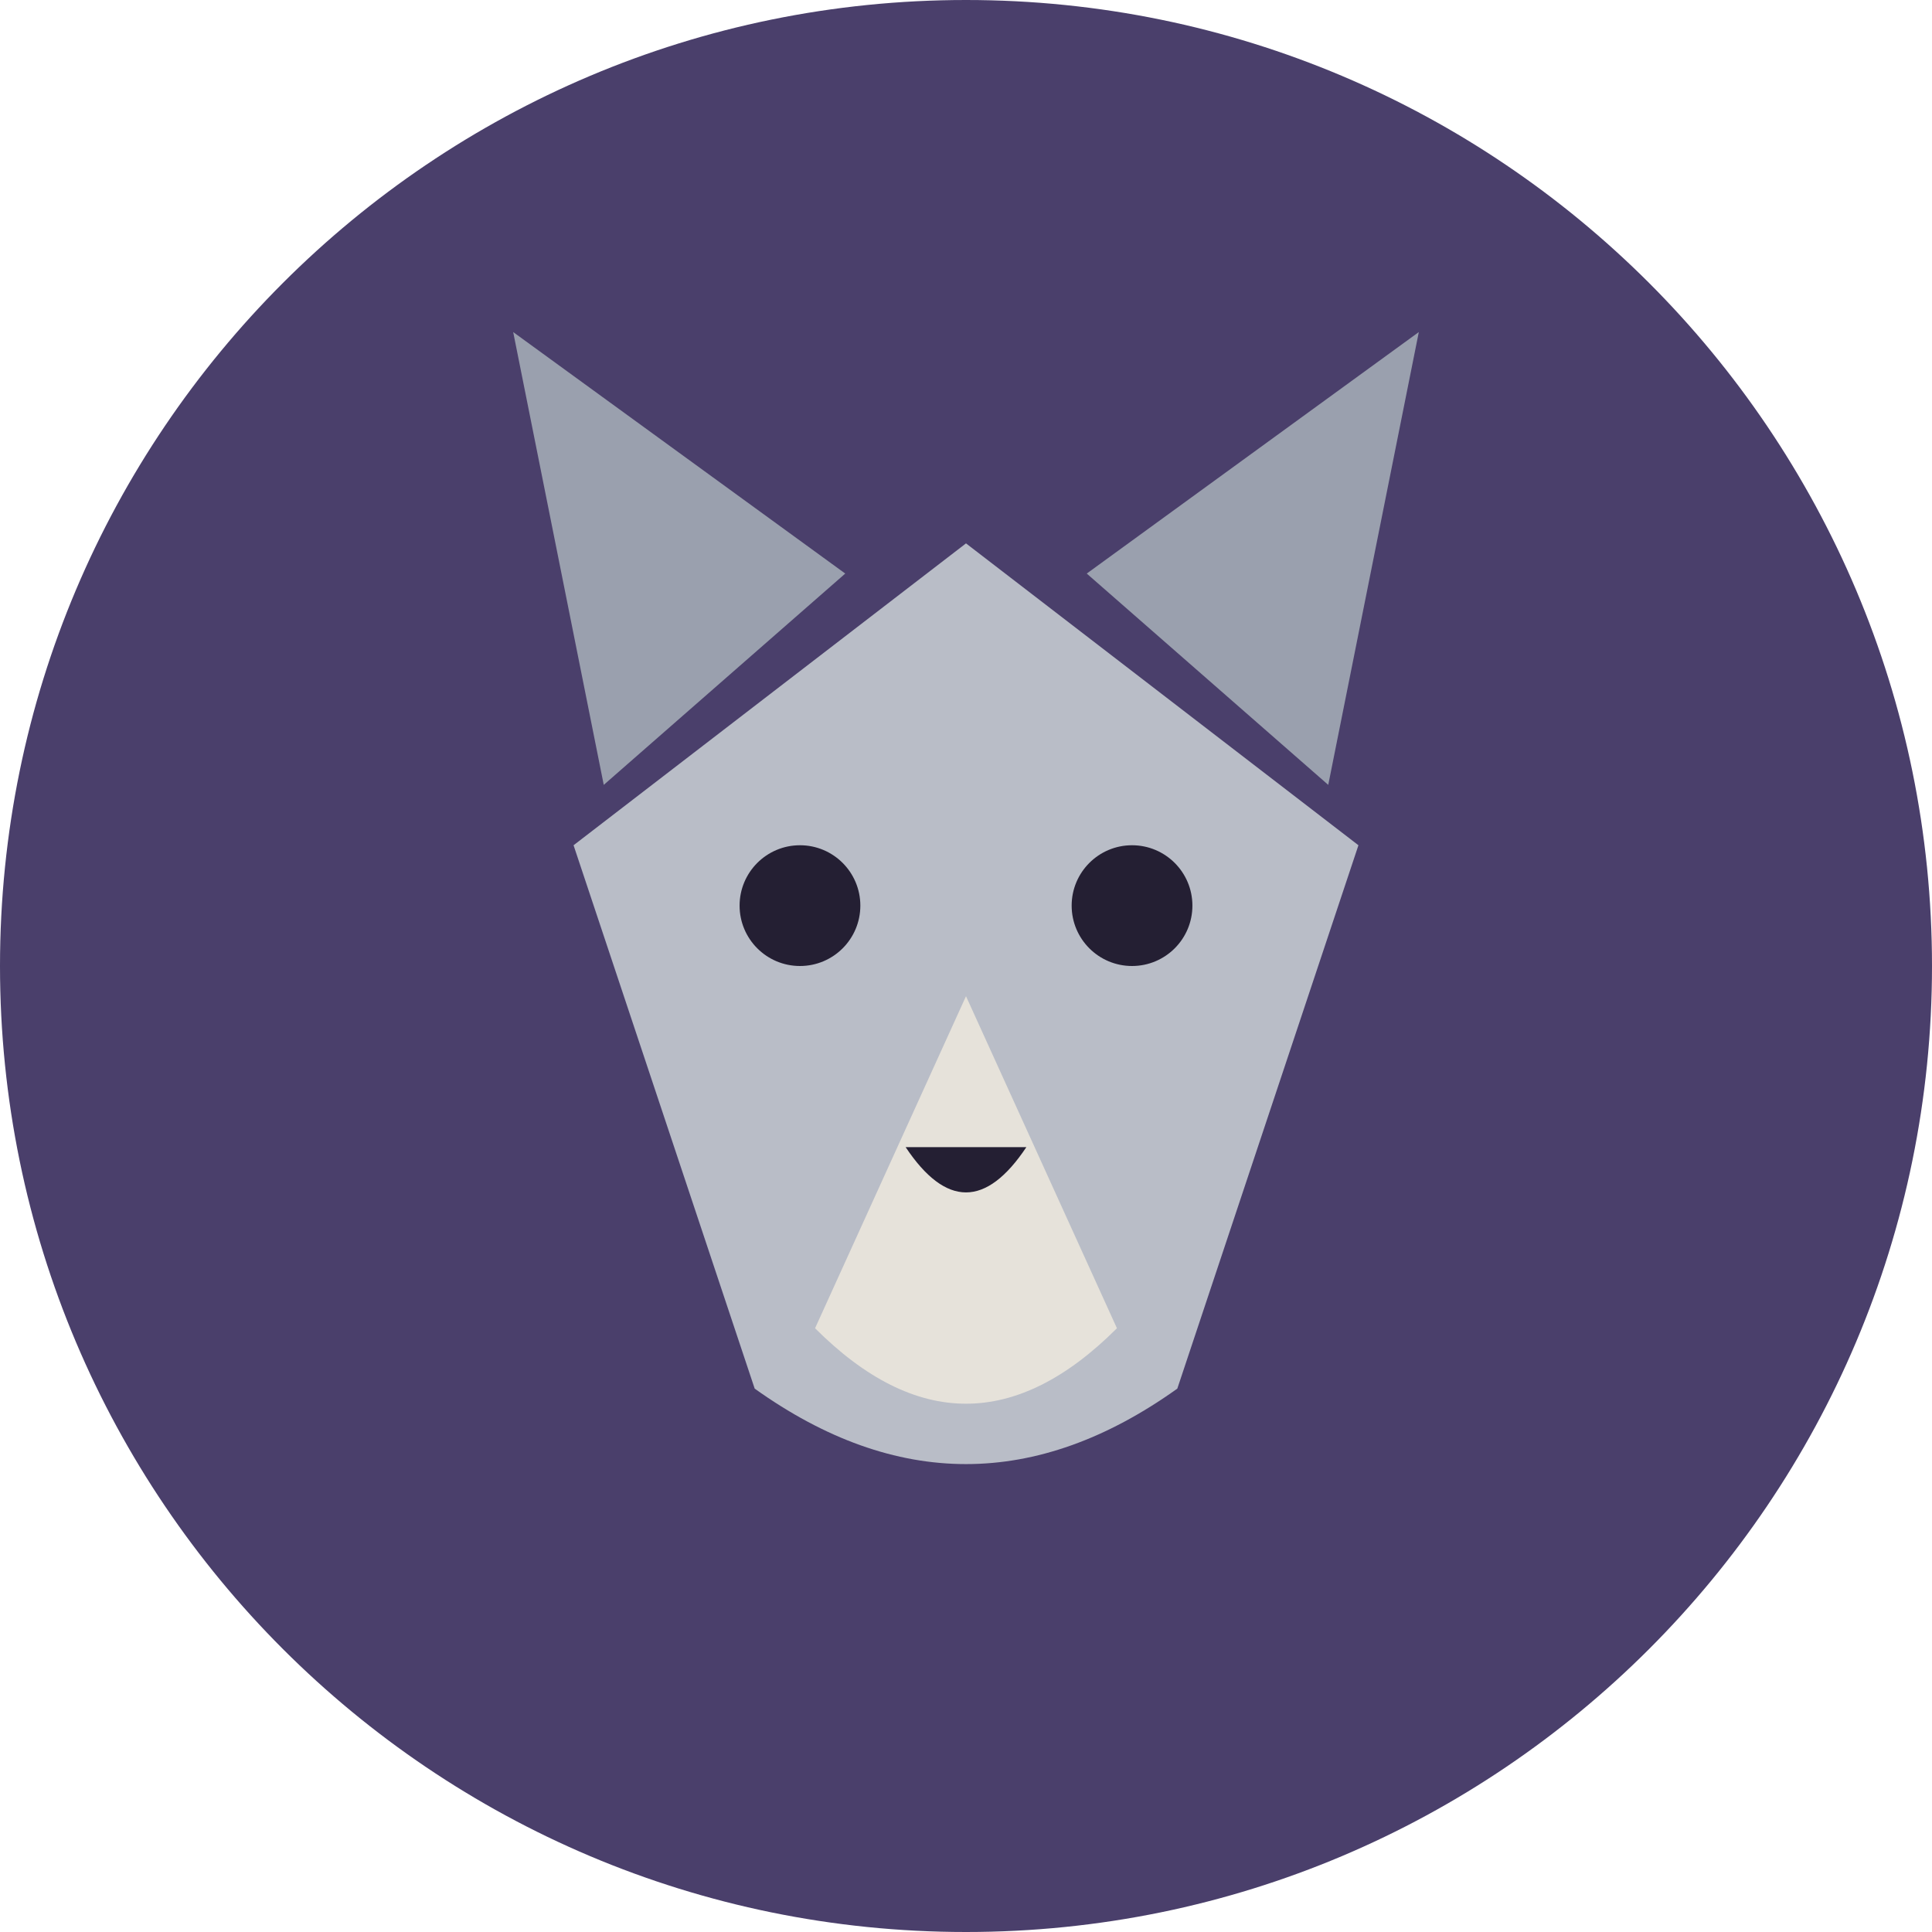
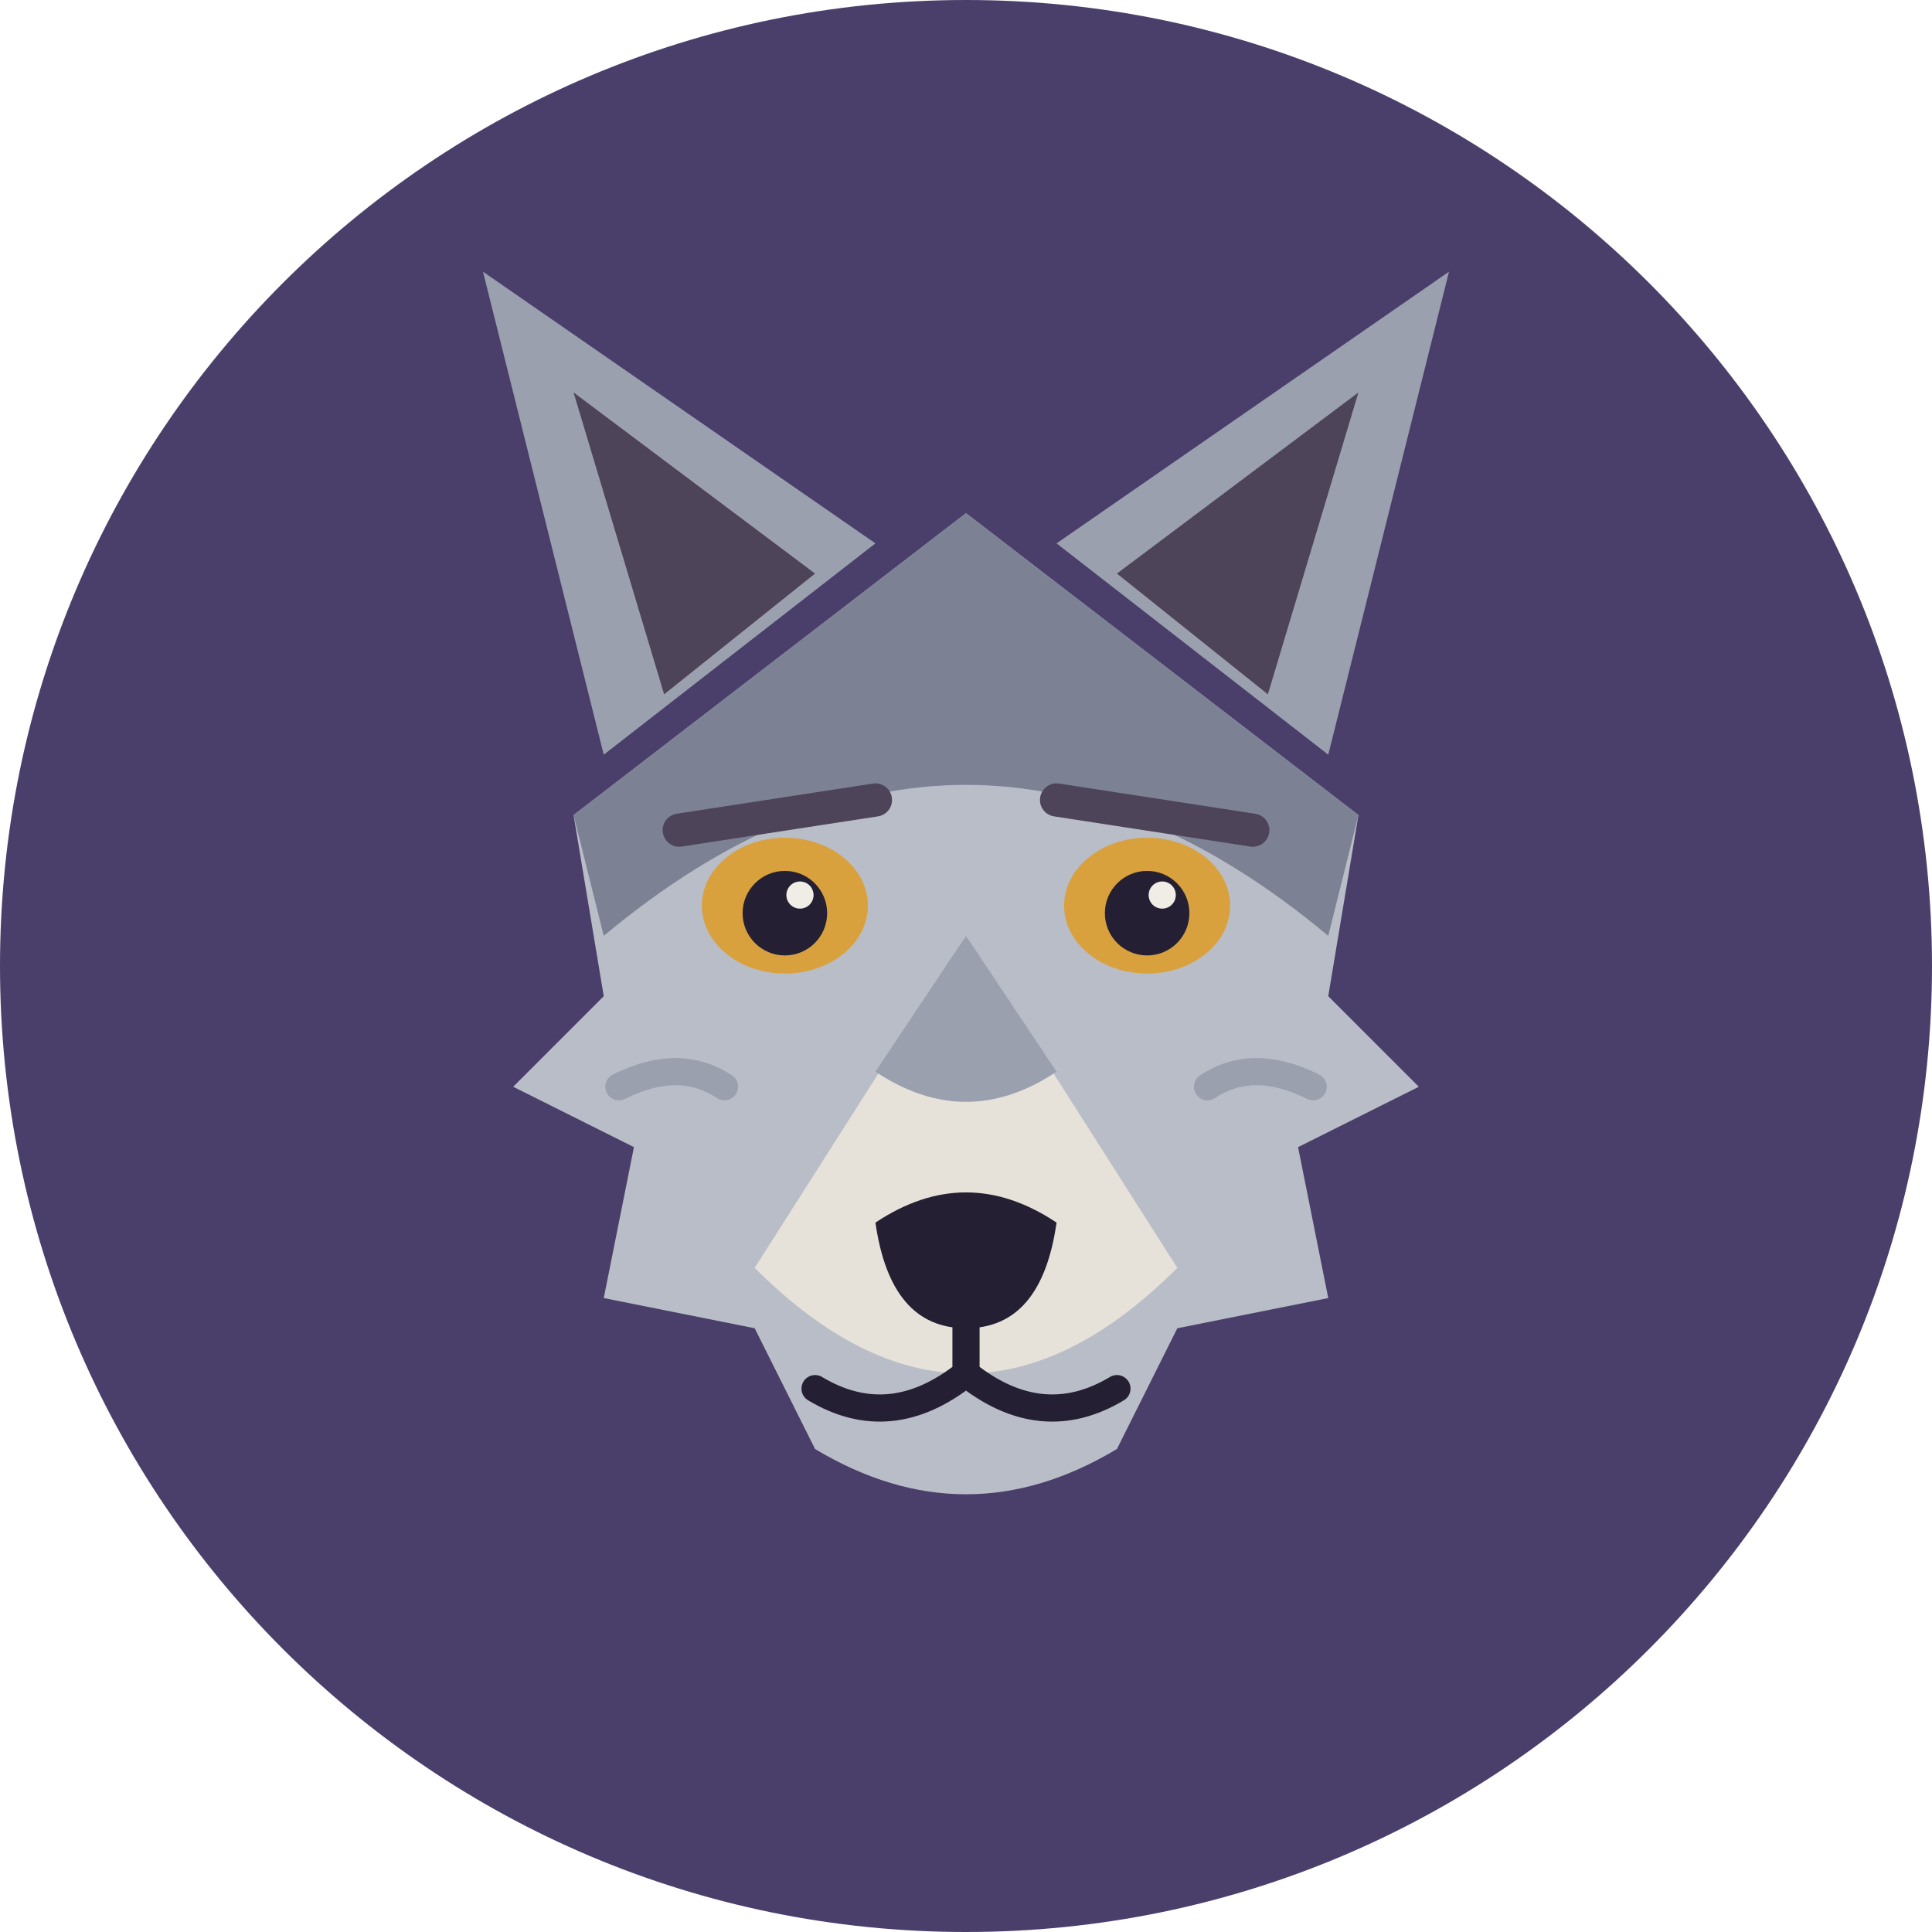
<svg xmlns="http://www.w3.org/2000/svg" viewBox="0 0 128 128">
  <circle cx="64" cy="64" r="64" fill="#4a3f6b" />
-   <path d="M40 52 L34 22 L56 38 Z" fill="#9aa0ae" />
-   <path d="M88 52 L94 22 L72 38 Z" fill="#9aa0ae" />
-   <path d="M64 36 L90 56 L78 92 Q64 102 50 92 L38 56 Z" fill="#b9bdc7" />
-   <path d="M64 66 L74 88 Q64 98 54 88 Z" fill="#e6e2da" />
-   <circle cx="53" cy="60" r="4" fill="#241f33" />
-   <circle cx="75" cy="60" r="4" fill="#241f33" />
-   <path d="M60 76 Q64 82 68 76 Z" fill="#241f33" />
+   <path d="M40 50 L32 18 L58 36 Z" fill="#9aa0ae" />
+   <path d="M44 46 L38 26 L54 38 Z" fill="#4d4459" />
+   <path d="M88 50 L96 18 L70 36 Z" fill="#9aa0ae" />
+   <path d="M84 46 L90 26 L74 38 Z" fill="#4d4459" />
+   <path d="M64 34 L90 54 L88 66 L94 72 L86 76 L88 86 L78 88 L74 96 Q64 102 54 96 L50 88 L40 86 L42 76 L34 72 L40 66 L38 54 Z" fill="#b9bdc7" />
+   <path d="M64 34 L90 54 L88 62 Q76 52 64 52 Q52 52 40 62 L38 54 Z" fill="#7c8294" />
+   <path d="M64 62 L78 84 Q64 98 50 84 Z" fill="#e6e2da" />
+   <path d="M64 62 L70 71 Q64 75 58 71 Z" fill="#9aa0ae" />
+   <path d="M58 81 Q64 77 70 81 Q69 88 64 88 Q59 88 58 81 Z" fill="#241f33" />
+   <path d="M64 88 L64 91 M64 91 Q59 95 54 92 M64 91 Q69 95 74 92" stroke="#241f33" stroke-width="1.8" fill="none" stroke-linecap="round" />
+   <ellipse cx="52" cy="60" rx="5.5" ry="4.5" fill="#d8a13e" />
+   <ellipse cx="76" cy="60" rx="5.5" ry="4.5" fill="#d8a13e" />
+   <circle cx="52" cy="60.5" r="2.8" fill="#241f33" />
+   <circle cx="76" cy="60.5" r="2.8" fill="#241f33" />
+   <circle cx="53" cy="59.3" r="0.9" fill="#f0ede6" />
+   <circle cx="77" cy="59.3" r="0.9" fill="#f0ede6" />
+   <path d="M45 55 L58 53 M70 53 L83 55" stroke="#4d4459" stroke-width="2.2" fill="none" stroke-linecap="round" />
+   <path d="M41 72 Q45 70 48 72 M87 72 Q83 70 80 72" stroke="#9aa0ae" stroke-width="1.8" fill="none" stroke-linecap="round" />
</svg>
